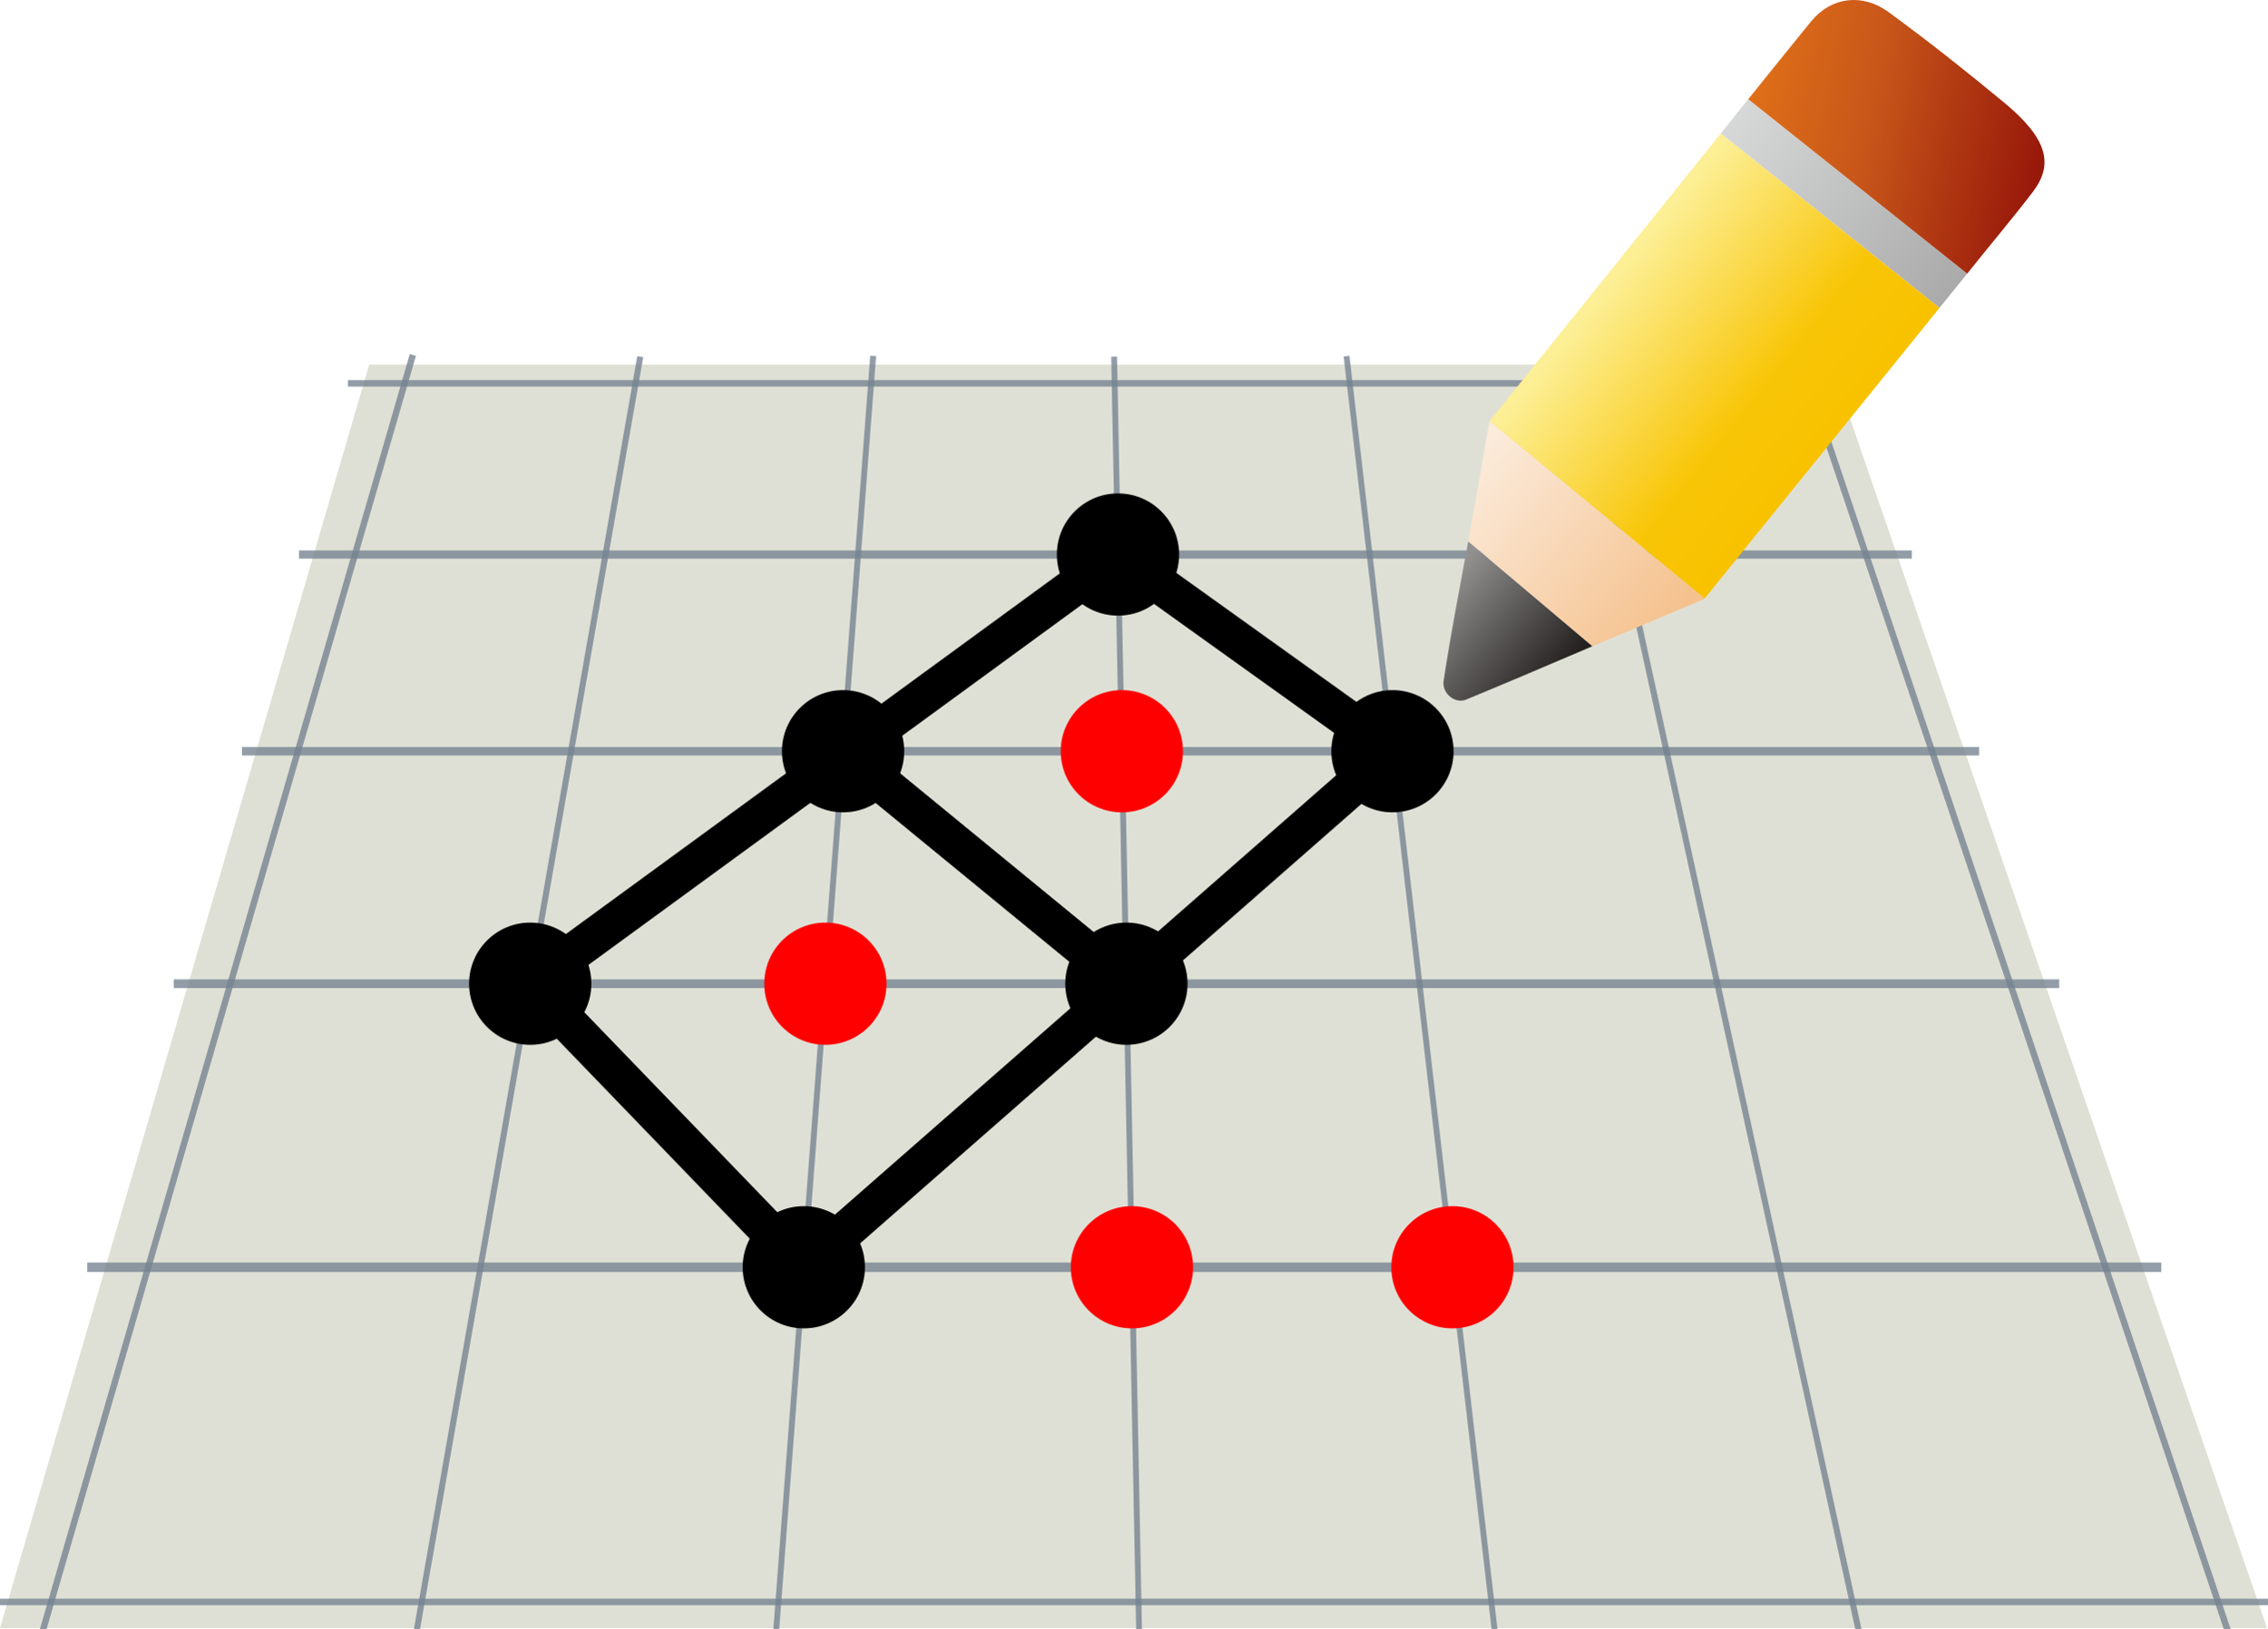
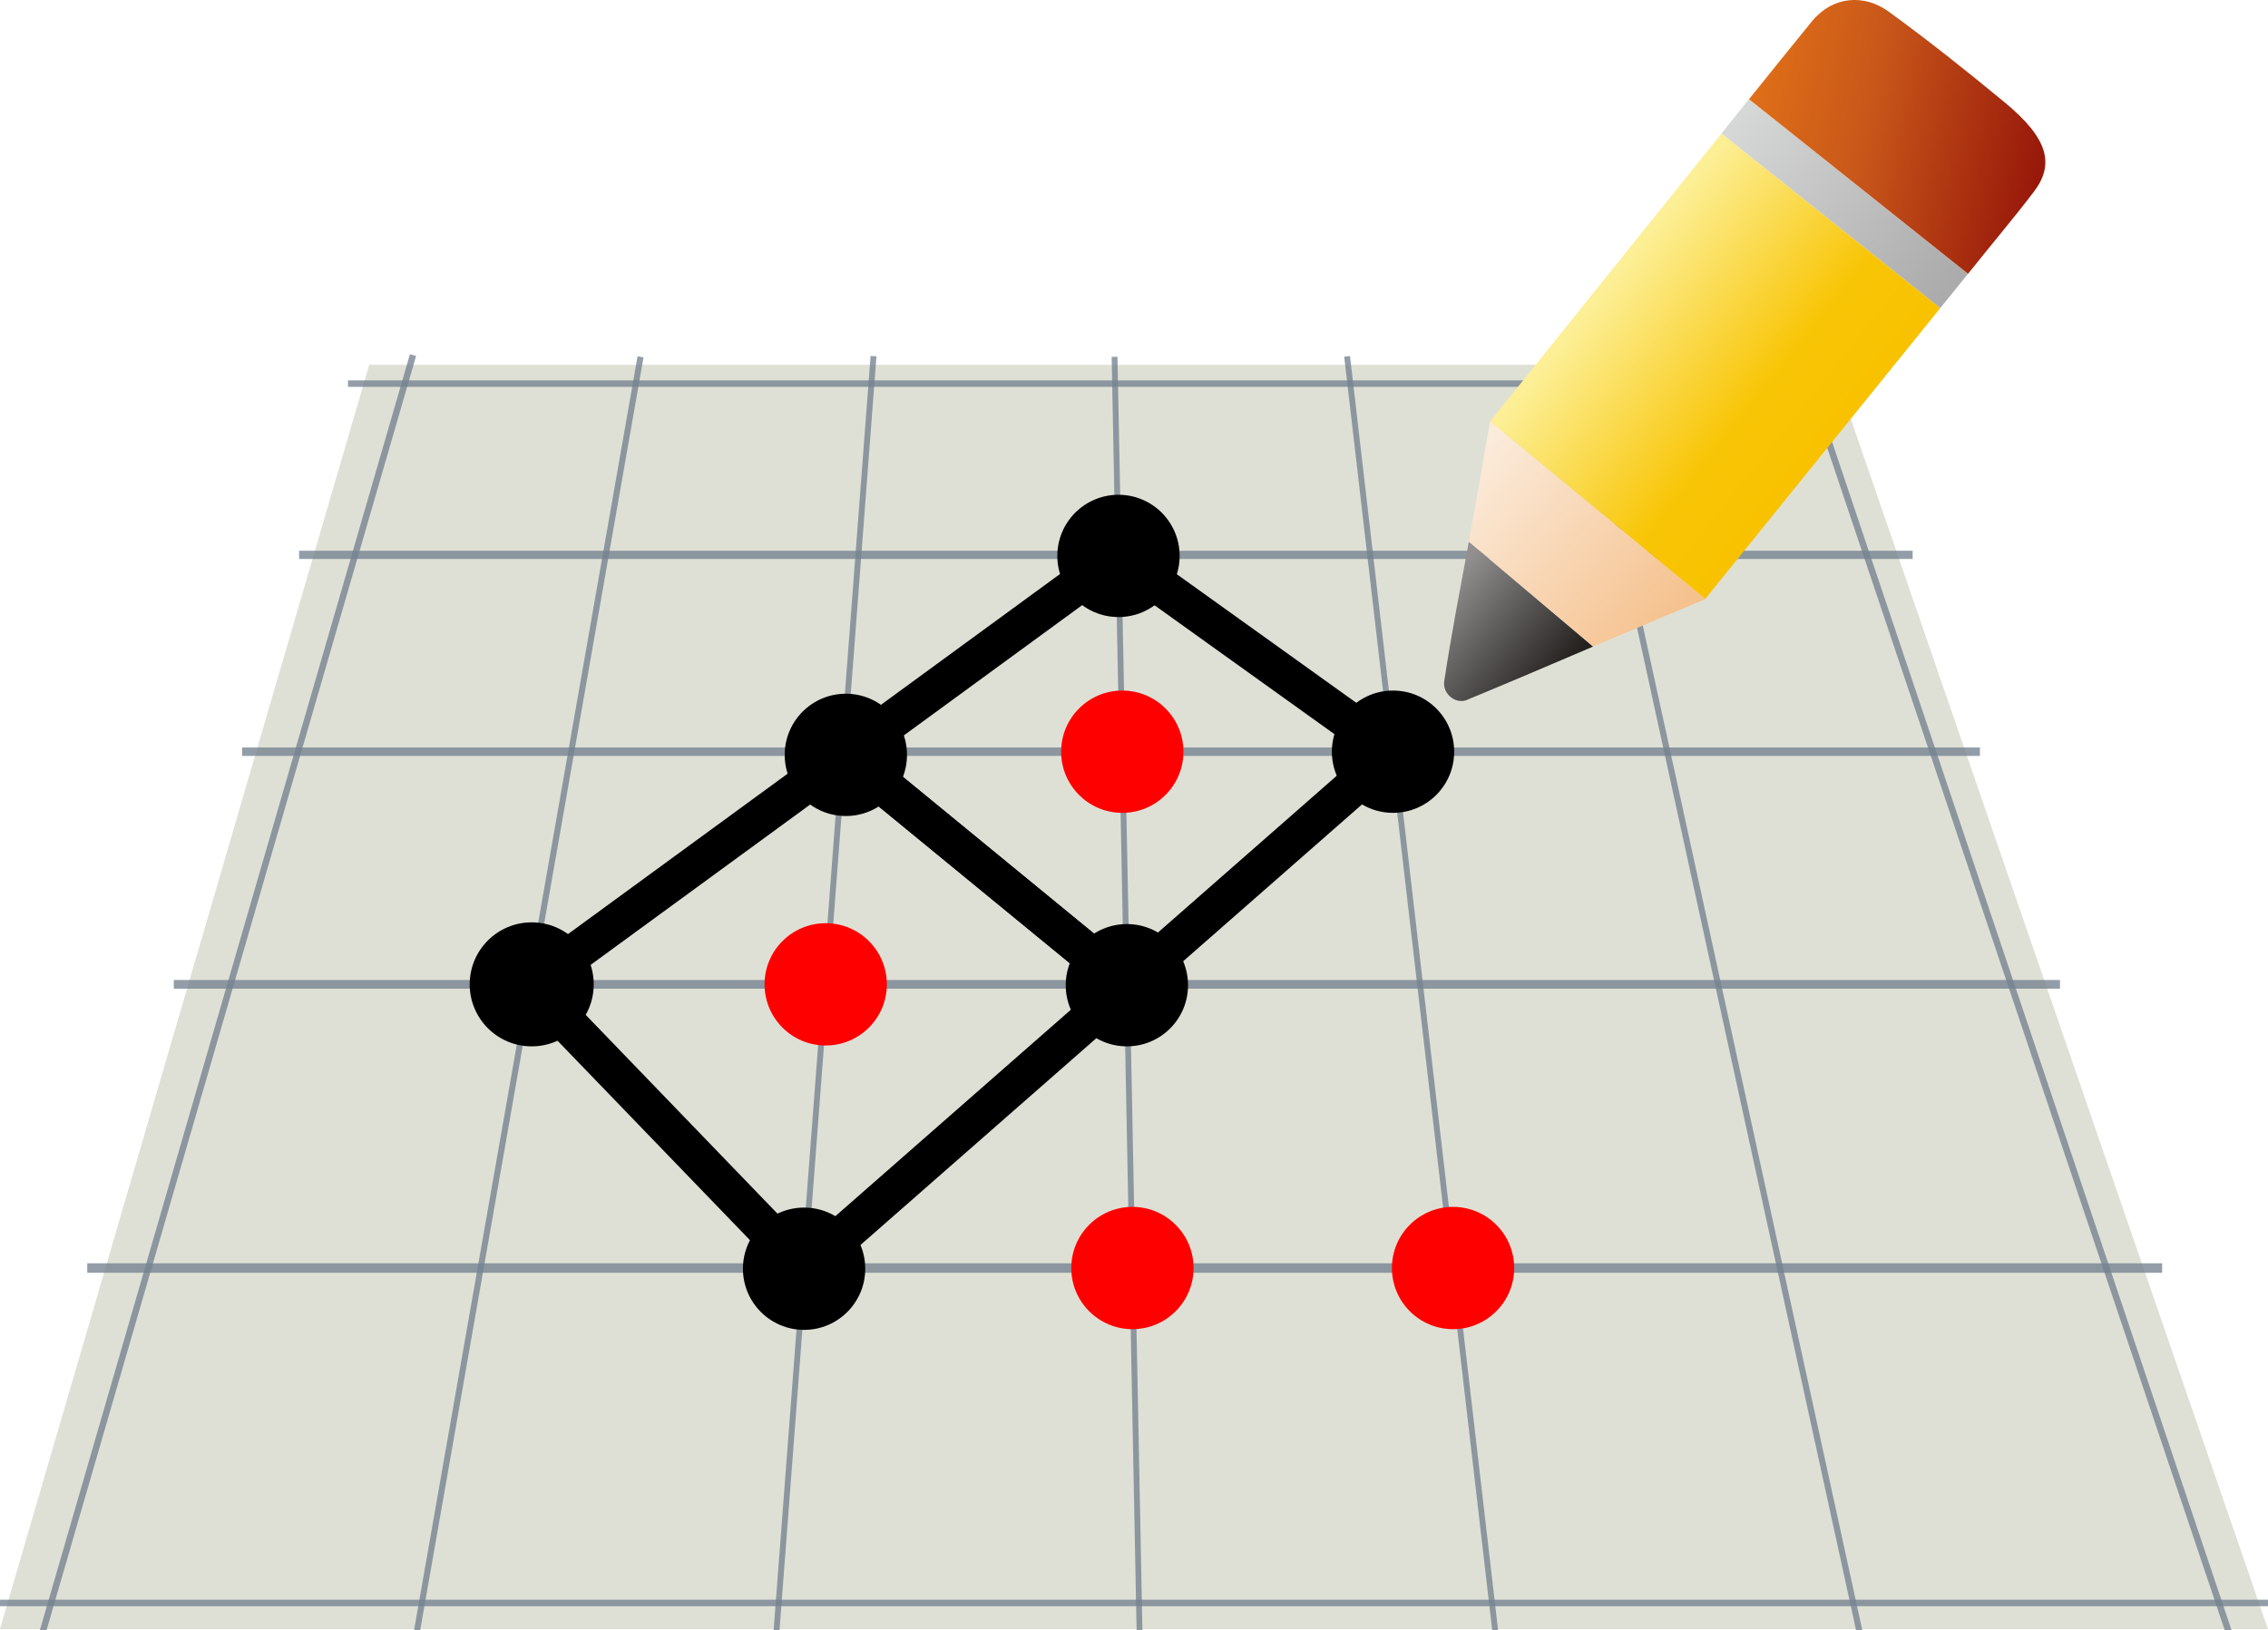
- <svg xmlns="http://www.w3.org/2000/svg" width="293.936" version="1.1" height="211.172" baseProfile="tiny" id="svg3179">
-   <defs id="defs3181">
-     <linearGradient id="linearGradient4047" y1="474.302" x1="602.101" y2="462.989" x2="588.843" gradientUnits="userSpaceOnUse">
-       <stop offset="0" style="stop-color:#24211f;stop-opacity:1;" id="stop4043" />
-       <stop offset="1" style="stop-color:#929190;stop-opacity:1;" id="stop4045" />
+ <svg xmlns="http://www.w3.org/2000/svg" width="256" version="1.1" height="183.92" baseProfile="tiny" id="svg4335">
+   <defs id="defs4337">
+     <linearGradient id="linearGradient4047" y1="474.3" y2="462.99" x1="602.1" gradientUnits="userSpaceOnUse" x2="588.84">
+       <stop offset="0" stop-color="#24211f" id="stop4043" />
+       <stop offset="1" stop-color="#929190" id="stop4045" />
    </linearGradient>
-     <linearGradient id="linearGradient4041">
-       <stop offset="0" style="stop-color:#24211f;stop-opacity:1;" id="stop4043" />
-       <stop offset="1" style="stop-color:#929190;stop-opacity:1;" id="stop4045" />
+     <linearGradient id="linearGradient4055" y1="468.47" y2="448.67" x1="615.54" gradientUnits="userSpaceOnUse" x2="591.49">
+       <stop offset="0" stop-color="#f5c18d" id="stop4051" />
+       <stop offset="1" stop-color="#fbebdb" id="stop4053" />
    </linearGradient>
-     <linearGradient id="linearGradient4055" y1="468.469" x1="615.536" y2="448.67" x2="591.495" gradientUnits="userSpaceOnUse">
-       <stop offset="0" style="stop-color:#f5c18d;stop-opacity:1;" id="stop4051" />
-       <stop offset="1" style="stop-color:#fbebdb;stop-opacity:1;" id="stop4053" />
+     <linearGradient id="linearGradient4079" y1="434" y2="413.84" x1="644" gradientUnits="userSpaceOnUse" x2="618.72">
+       <stop offset="0" stop-color="#f8c200" id="stop4075" />
+       <stop offset="0.306" stop-color="#f8c506" id="stop4081" />
+       <stop offset="1" stop-color="#fcef96" id="stop4077" />
    </linearGradient>
-     <linearGradient id="linearGradient4049">
-       <stop offset="0" style="stop-color:#f5c18d;stop-opacity:1;" id="stop4051" />
-       <stop offset="1" style="stop-color:#fbebdb;stop-opacity:1;" id="stop4053" />
+     <linearGradient id="linearGradient4089" y1="429.74" y2="409.49" x1="647.25" gradientUnits="userSpaceOnUse" x2="621.88">
+       <stop offset="0" stop-color="#ababab" id="stop4085" />
+       <stop offset="1" stop-color="#d6d7d7" id="stop4087" />
    </linearGradient>
-     <linearGradient id="linearGradient4079" y1="433.997" x1="643.997" y2="413.845" x2="618.718" gradientUnits="userSpaceOnUse">
-       <stop offset="0" style="stop-color:#f8c200;stop-opacity:1;" id="stop4075" />
-       <stop offset="0.306" style="stop-color:#f8c506;stop-opacity:1;" id="stop4081" />
-       <stop offset="1" style="stop-color:#fcef96;stop-opacity:1;" id="stop4077" />
-     </linearGradient>
-     <linearGradient id="linearGradient4073">
-       <stop offset="0" style="stop-color:#f8c200;stop-opacity:1;" id="stop4075" />
-       <stop offset="0.306" style="stop-color:#f8c506;stop-opacity:1;" id="stop4081" />
-       <stop offset="1" style="stop-color:#fcef96;stop-opacity:1;" id="stop4077" />
-     </linearGradient>
-     <linearGradient id="linearGradient4089" y1="429.737" x1="647.25" y2="409.487" x2="621.875" gradientUnits="userSpaceOnUse">
-       <stop offset="0" style="stop-color:#ababab;stop-opacity:1;" id="stop4085" />
-       <stop offset="1" style="stop-color:#d6d7d7;stop-opacity:1;" id="stop4087" />
-     </linearGradient>
-     <linearGradient id="linearGradient4083">
-       <stop offset="0" style="stop-color:#ababab;stop-opacity:1;" id="stop4085" />
-       <stop offset="1" style="stop-color:#d6d7d7;stop-opacity:1;" id="stop4087" />
-     </linearGradient>
-     <linearGradient id="linearGradient4097" y1="415.524" x1="656.725" y2="408.718" x2="622.784" gradientUnits="userSpaceOnUse">
-       <stop offset="0" style="stop-color:#98190a;stop-opacity:1;" id="stop4093" />
-       <stop offset="0.6" style="stop-color:#c8561a;stop-opacity:1;" id="stop4099" />
-       <stop offset="1" style="stop-color:#de6e18;stop-opacity:1;" id="stop4095" />
-     </linearGradient>
-     <linearGradient id="linearGradient4091">
-       <stop offset="0" style="stop-color:#98190a;stop-opacity:1;" id="stop4093" />
-       <stop offset="0.6" style="stop-color:#c8561a;stop-opacity:1;" id="stop4099" />
-       <stop offset="1" style="stop-color:#de6e18;stop-opacity:1;" id="stop4095" />
+     <linearGradient id="linearGradient4097" y1="415.52" y2="408.72" x1="656.73" gradientUnits="userSpaceOnUse" x2="622.78">
+       <stop offset="0" stop-color="#98190a" id="stop4093" />
+       <stop offset="0.6" stop-color="#c8561a" id="stop4099" />
+       <stop offset="1" stop-color="#de6e18" id="stop4095" />
    </linearGradient>
  </defs>
-   <g id="layer1" transform="translate(-225.0794,-420.5953)">
-     <g id="g3140" transform="matrix(0.6604416,0,0,0.6604416,225.0794,420.5953)">
-       <g style="display:inline" id="layer1-7" transform="translate(-157.564,-345.0307)">
-         <path style="fill:#dfe0d5;fill-opacity:1;stroke:none;display:inline" id="path5665" d="m 157.564,664.774 c 148.353,0 296.706,0 445.059,0 -28.506,-82.714 -57.011,-165.428 -85.517,-248.141 -95.692,0 -191.384,0 -287.076,0 -24.155,82.714 -48.311,165.428 -72.466,248.141 z" />
-       </g>
-       <g style="display:inline" id="layer2" transform="translate(-157.564,-345.0307)">
-         <path style="fill:none;stroke:#748290;stroke-width:1.865;stroke-linecap:butt;stroke-linejoin:miter;stroke-miterlimit:4;stroke-opacity:0.784;stroke-dasharray:none;display:inline" id="path4171-0" d="m 174.687,593.902 407.162,0" />
-         <path style="fill:none;stroke:#748290;stroke-width:1.708;stroke-linecap:butt;stroke-linejoin:miter;stroke-miterlimit:4;stroke-opacity:0.784;stroke-dasharray:none;display:inline" id="path4171-0-2" d="m 191.67,538.216 370.134,0" />
-         <path style="fill:none;stroke:#748290;stroke-width:1.659;stroke-linecap:butt;stroke-linejoin:miter;stroke-miterlimit:4;stroke-opacity:0.784;stroke-dasharray:none;display:inline" id="path4171-0-2-7" d="m 205.069,492.564 341.021,0" />
-         <path style="fill:none;stroke:#748290;stroke-width:1.614;stroke-linecap:butt;stroke-linejoin:miter;stroke-miterlimit:4;stroke-opacity:0.784;stroke-dasharray:none;display:inline" id="path4171-0-2-7-8" d="m 216.261,453.935 316.626,0" />
-         <path style="fill:none;stroke:#748290;stroke-width:1.189;stroke-linecap:butt;stroke-linejoin:miter;stroke-miterlimit:4;stroke-opacity:0.784;stroke-dasharray:none;display:inline" id="path4171-03-8" d="M 283.256,415.061 239.158,666.444" />
-         <path style="fill:none;stroke:#748290;stroke-width:1.152;stroke-linecap:butt;stroke-linejoin:miter;stroke-miterlimit:4;stroke-opacity:0.784;stroke-dasharray:none;display:inline" id="path4171-03-8-4" d="M 328.976,414.916 309.852,666.332" />
-         <path style="fill:none;stroke:#748290;stroke-width:1.142;stroke-linecap:butt;stroke-linejoin:miter;stroke-miterlimit:4;stroke-opacity:0.784;stroke-dasharray:none;display:inline" id="path4171-03-8-4-9" d="m 376.28,415.063 4.923,251.379" />
-         <path style="fill:none;stroke:#748290;stroke-width:1.199;stroke-linecap:butt;stroke-linejoin:miter;stroke-miterlimit:4;stroke-opacity:0.784;stroke-dasharray:none;display:inline" id="path4171-03-8-6" d="m 467.77,414.923 54.956,251.563" />
-         <path style="fill:none;stroke:#748290;stroke-width:1.147;stroke-linecap:butt;stroke-linejoin:miter;stroke-miterlimit:4;stroke-opacity:0.784;stroke-dasharray:none;display:inline" id="path4171-03-8-4-7" d="m 421.909,414.967 29.221,251.447" />
-         <path style="fill-opacity:1;stroke:#748290;stroke-width:1.276;stroke-linecap:butt;stroke-linejoin:miter;stroke-miterlimit:4;stroke-opacity:0.784;stroke-dasharray:none;display:inline" id="path4531-1" d="m 510.75,414.907 84.542,251.527" />
-         <path style="fill-opacity:1;stroke:#748290;stroke-width:1.26;stroke-linecap:butt;stroke-linejoin:miter;stroke-miterlimit:4;stroke-opacity:0.784;stroke-dasharray:none;display:inline" id="path4529-6" d="M 238.611,414.732 165.601,666.509" />
-         <path style="fill-opacity:1;stroke:#748290;stroke-width:1.273;stroke-linecap:butt;stroke-linejoin:miter;stroke-miterlimit:4;stroke-opacity:0.784;stroke-dasharray:none;display:inline" id="path4527-1" d="m 225.863,420.315 295.574,0" />
-         <path style="fill-opacity:1;stroke:#748290;stroke-width:1.272;stroke-linecap:butt;stroke-linejoin:miter;stroke-miterlimit:4;stroke-opacity:0.784;stroke-dasharray:none;display:inline" id="path4171-03-9-3" d="m 155.517,659.628 448.902,0" />
-         <path style="fill:none;stroke:none;display:inline" id="path5661" d="m 161.805,664.781 c 145.526,0 291.052,0 436.578,0 -27.962,-82.719 -55.925,-165.438 -83.887,-248.156 -93.869,0 -187.737,0 -281.606,0 -23.695,82.719 -47.39,165.438 -71.086,248.156 z" />
-       </g>
-       <g id="layer3" transform="translate(-157.564,-345.0307)">
-         <path style="fill:none;stroke:#000000;stroke-width:7.5;stroke-linecap:butt;stroke-linejoin:miter;stroke-miterlimit:4;stroke-opacity:1;stroke-dasharray:none;marker-start:none;marker-mid:none" id="path6230" d="M 166,147.969 104.094,193.188 157.812,248.875 221.25,193.25 221.125,193.188 166,147.969 z" transform="translate(157.564,345.0307)" />
-         <path style="fill:none;stroke:#000000;stroke-width:7.5;stroke-linecap:butt;stroke-linejoin:miter;stroke-miterlimit:4;stroke-opacity:1;stroke-dasharray:none;marker-start:none;marker-mid:none" id="path4282" d="m 166,147.969 55.125,45.219 0.125,0.062 52.125,-45.719 -53.906,-38.625 L 166,147.969 z" transform="translate(157.564,345.0307)" />
-         <path style="fill:#ff0000;fill-opacity:1;fill-rule:nonzero;stroke:none" id="path3083" d="m 174.033,193.185 c 0,6.627 -5.373,12 -12,12 -6.627,0 -12,-5.373 -12,-12 0,-6.627 5.373,-12 12,-12 6.627,0 12,5.373 12,12 z" transform="translate(157.564,345.0307)" />
-         <path style="fill:#ff0000;fill-opacity:1;fill-rule:nonzero;stroke:none" id="path5467" d="m 234.218,248.874 c 0,6.627 -5.373,12 -12,12 -6.627,0 -12,-5.373 -12,-12 0,-6.627 5.373,-12 12,-12 6.627,0 12,5.373 12,12 z" transform="translate(157.564,345.0307)" />
-         <path style="fill:#ff0000;fill-opacity:1;fill-rule:nonzero;stroke:none" id="path5471" d="m 297.139,248.874 c 0,6.627 -5.373,12 -12,12 -6.627,0 -12,-5.373 -12,-12 0,-6.627 5.373,-12 12,-12 6.627,0 12,5.373 12,12 z" transform="translate(157.564,345.0307)" />
-         <path style="fill:#ff0000;fill-opacity:1;fill-rule:nonzero;stroke:none" id="path5473" d="m 232.234,147.53 c 0,6.627 -5.373,12 -12,12 -6.627,0 -12,-5.373 -12,-12 0,-6.627 5.373,-12 12,-12 6.627,0 12,5.373 12,12 z" transform="translate(157.564,345.0307)" />
-         <path style="fill:#000000;fill-opacity:1;fill-rule:nonzero;stroke:none" id="path7348" d="m 116.088,193.185 c 0,6.627 -5.373,12 -12,12 -6.627,0 -12,-5.373 -12,-12 0,-6.627 5.373,-12 12,-12 6.627,0 12,5.373 12,12 z" transform="translate(157.564,345.0307)" />
-         <path style="fill:#000000;fill-opacity:1;fill-rule:nonzero;stroke:none" id="path7350" d="m 169.797,248.874 c 0,6.627 -5.373,12 -12,12 -6.627,0 -12,-5.373 -12,-12 0,-6.627 5.373,-12 12,-12 6.627,0 12,5.373 12,12 z" transform="translate(157.564,345.0307)" />
-         <path style="fill:#000000;fill-opacity:1;fill-rule:nonzero;stroke:none" id="path7354" d="m 233.128,193.185 c 0,6.627 -5.373,12 -12,12 -6.627,0 -12,-5.373 -12,-12 0,-6.627 5.373,-12 12,-12 6.627,0 12,5.373 12,12 z" transform="translate(157.564,345.0307)" />
-         <path style="fill:#000000;fill-opacity:1;fill-rule:nonzero;stroke:none" id="path7356" d="m 285.362,147.53 c 0,6.627 -5.373,12 -12,12 -6.627,0 -12,-5.373 -12,-12 0,-6.627 5.373,-12 12,-12 6.627,0 12,5.373 12,12 z" transform="translate(157.564,345.0307)" />
-         <path style="fill:#000000;fill-opacity:1;fill-rule:nonzero;stroke:none" id="path7358" d="m 231.477,108.899 c 0,6.627 -5.373,12 -12,12 -6.627,0 -12,-5.373 -12,-12 0,-6.627 5.373,-12 12,-12 6.627,0 12,5.373 12,12 z" transform="translate(157.564,345.0307)" />
-         <path style="fill:#000000;fill-opacity:1;fill-rule:nonzero;stroke:none" id="path7360" d="m 177.506,147.53 c 0,6.627 -5.373,12 -12,12 -6.627,0 -12,-5.373 -12,-12 0,-6.627 5.373,-12 12,-12 6.627,0 12,5.373 12,12 z" transform="translate(157.564,345.0307)" />
-       </g>
-       <g style="display:inline" id="layer4" transform="translate(-157.564,-345.0307)">
-         <g id="g4101" transform="matrix(1.639269,0,0,1.639269,-518.701,-305.6447)">
-           <path style="fill:url(#linearGradient4047);fill-opacity:1;stroke:none" id="path4020" d="m 603.25,474.344 c -4.727,-3.983 -10.465,-8.839 -14.875,-12.562 -1.03,5.607 -2.125,11.205 -2.969,16.844 -0.113,1.483 1.522,2.754 2.906,2.031 4.999,-2.059 9.963,-4.195 14.938,-6.312 z" />
-           <path style="fill:url(#linearGradient4055);fill-opacity:1;stroke:none" id="path4026" d="m 616.688,468.625 -25.656,-21.156 -0.094,-0.094 -0.031,0.031 c -0.834,4.793 -1.652,9.59 -2.531,14.375 4.41,3.724 10.148,8.579 14.875,12.562 4.455,-1.896 8.918,-3.765 13.375,-5.656 0.018,-0.023 0.044,-0.04 0.062,-0.062 z" />
-           <path style="fill:url(#linearGradient4079);fill-opacity:1;stroke:none" id="path4036" d="m 618.625,412.906 -27.688,34.469 0.094,0.094 25.656,21.156 c 9.369,-11.611 18.754,-23.205 28.125,-34.812 l -0.031,-0.031 -26.156,-20.875 z" />
-           <path style="fill:url(#linearGradient4089);fill-opacity:1;stroke:none" id="path4023" d="m 618.625,412.906 26.156,20.875 0.031,0.031 c 1.103,-1.366 2.21,-2.727 3.312,-4.094 l -26.219,-20.906 -3.281,4.094 z" />
-           <path style="fill:url(#linearGradient4097);fill-opacity:1;stroke:none" id="path4003" d="m 621.906,408.812 c 8.74,6.969 17.479,13.938 26.219,20.906 2.606,-3.282 5.323,-6.476 7.867,-9.808 2.535,-3.321 1.741,-6.414 -3.495,-10.737 -4.518,-3.73 -9.104,-7.383 -13.84,-10.83 -2.967,-2.159 -6.722,-1.895 -9.217,1.141 -1.647,2.003 -5.906,7.309 -7.533,9.328 z" />
-         </g>
-       </g>
+   <g id="layer1" transform="translate(-157.564,-444.815)">
+     <path fill="#dfe0d5" id="path5665" d="m157.56,628.73h256c-16.397-47.577-32.793-95.155-49.19-142.73h-165.13c-13.894,47.577-27.789,95.155-41.683,142.73z" />
+   </g>
+   <g stroke-opacity="0.784" stroke-dasharray="none" stroke="#748290" stroke-linejoin="miter" id="layer2" stroke-linecap="butt" transform="translate(-157.564,-444.815)" stroke-miterlimit="4">
+     <path fill="none" id="path4171-0" stroke-width="1.865" d="m174.69,593.9,407.16,0" transform="matrix(0.5752041,0,0,0.5752041,66.93256,246.3519)" />
+     <path fill="none" id="path4171-0-2" stroke-width="1.708" d="m191.67,538.22,370.13,0" transform="matrix(0.5752041,0,0,0.5752041,66.93256,246.3519)" />
+     <path fill="none" id="path4171-0-2-7" stroke-width="1.659" d="m205.07,492.56,341.02,0" transform="matrix(0.5752041,0,0,0.5752041,66.93256,246.3519)" />
+     <path fill="none" id="path4171-0-2-7-8" stroke-width="1.614" d="m216.26,453.93,316.63,0" transform="matrix(0.5752041,0,0,0.5752041,66.93256,246.3519)" />
+     <path fill="none" id="path4171-03-8" stroke-width="1.189" d="M283.26,415.06,239.16,666.44" transform="matrix(0.5752041,0,0,0.5752041,66.93256,246.3519)" />
+     <path fill="none" id="path4171-03-8-4" stroke-width="1.152" d="M328.98,414.92,309.85,666.33" transform="matrix(0.5752041,0,0,0.5752041,66.93256,246.3519)" />
+     <path fill="none" id="path4171-03-8-4-9" stroke-width="1.142" d="m376.28,415.06,4.923,251.38" transform="matrix(0.5752041,0,0,0.5752041,66.93256,246.3519)" />
+     <path fill="none" id="path4171-03-8-6" stroke-width="1.199" d="m467.77,414.92,54.956,251.56" transform="matrix(0.5752041,0,0,0.5752041,66.93256,246.3519)" />
+     <path fill="none" id="path4171-03-8-4-7" stroke-width="1.147" d="m421.91,414.97,29.221,251.45" transform="matrix(0.5752041,0,0,0.5752041,66.93256,246.3519)" />
+     <path id="path4531-1" stroke-width="1.276" d="m510.75,414.91,84.542,251.53" transform="matrix(0.5752041,0,0,0.5752041,66.93256,246.3519)" />
+     <path id="path4529-6" stroke-width="1.26" d="M238.61,414.73,165.6,666.51" transform="matrix(0.5752041,0,0,0.5752041,66.93256,246.3519)" />
+     <path id="path4527-1" stroke-width="1.273" d="m225.86,420.32,295.57,0" transform="matrix(0.5752041,0,0,0.5752041,66.93256,246.3519)" />
+     <path id="path4171-03-9-3" stroke-width="1.272" d="m155.52,659.63,448.9,0" transform="matrix(0.5752041,0,0,0.5752041,66.93256,246.3519)" />
+   </g>
+   <g id="layer3" transform="translate(-157.564,-444.815)">
+     <path stroke-dasharray="none" fill="none" stroke="#000" stroke-linejoin="miter" style="marker-start:none;marker-mid:none;" id="path6230" stroke-linecap="butt" stroke-width="4.314" d="m253.05,530.02-35.609,26.01,30.899,32.032,36.49-31.996-0.072-0.036-31.708-26.01z" stroke-miterlimit="4" />
+     <path stroke-dasharray="none" fill="none" stroke="#000" stroke-linejoin="miter" style="marker-start:none;marker-mid:none;" id="path4282" stroke-linecap="butt" stroke-width="4.314" d="m252.98,529.99,31.708,26.01,0.072,0.036,29.983-26.298-31.007-22.217-30.755,22.469z" stroke-miterlimit="4" />
+     <path fill="#F00" fill-rule="nonzero" id="path3083" d="m174.03,193.19c0,6.627-5.373,12-12,12s-12-5.373-12-12,5.373-12,12-12,12,5.373,12,12z" transform="matrix(0.5752041,0,0,0.5752041,157.564,444.8151)" />
+     <path fill="#F00" fill-rule="nonzero" id="path5467" d="m234.22,248.87c0,6.627-5.373,12-12,12s-12-5.373-12-12,5.373-12,12-12,12,5.373,12,12z" transform="matrix(0.5752041,0,0,0.5752041,157.564,444.8132)" />
+     <path fill="#F00" fill-rule="nonzero" id="path5471" d="m297.14,248.87c0,6.627-5.373,12-12,12s-12-5.373-12-12,5.373-12,12-12,12,5.373,12,12z" transform="matrix(0.5752041,0,0,0.5752041,157.5638,444.8132)" />
+     <path fill="#F00" fill-rule="nonzero" id="path5473" d="m232.23,147.53c0,6.627-5.373,12-12,12s-12-5.373-12-12,5.373-12,12-12,12,5.373,12,12z" transform="matrix(0.5752041,0,0,0.5752041,157.5641,444.8167)" />
+     <path fill="#000" fill-rule="nonzero" id="path7348" d="m224.58,555.94c0,3.866-3.134,7-7,7s-7-3.134-7-7,3.134-7,7-7,7,3.134,7,7z" />
+     <path fill="#000" fill-rule="nonzero" id="path7350" d="m169.8,248.87c0,6.627-5.373,12-12,12s-12-5.373-12-12,5.373-12,12-12,12,5.373,12,12z" transform="matrix(0.5752041,0,0,0.5752041,157.5582,444.8925)" />
+     <path fill="#000" fill-rule="nonzero" id="path7354" d="m233.13,193.19c0,6.627-5.373,12-12,12s-12-5.373-12-12,5.373-12,12-12,12,5.373,12,12z" transform="matrix(0.5752041,0,0,0.5752041,157.5659,444.9123)" />
+     <path fill="#000" fill-rule="nonzero" id="path7356" d="m285.36,147.53c0,6.627-5.373,12-12,12s-12-5.373-12-12,5.373-12,12-12,12,5.373,12,12z" transform="matrix(0.5752041,0,0,0.5752041,157.5642,444.8167)" />
+     <path fill="#000" fill-rule="nonzero" id="path7358" d="m231.48,108.9c0,6.627-5.373,12-12,12s-12-5.373-12-12,5.373-12,12-12,12,5.373,12,12z" transform="matrix(0.5752041,0,0,0.5752041,157.5664,444.9334)" />
+     <path fill="#000" fill-rule="nonzero" id="path7360" d="m177.51,147.53c0,6.627-5.373,12-12,12s-12-5.373-12-12,5.373-12,12-12,12,5.373,12,12z" transform="matrix(0.5752041,0,0,0.5752041,157.8367,445.1741)" />
+   </g>
+   <g id="layer4" transform="translate(-157.564,-444.815)">
+     <g id="g4101" transform="matrix(0.9429142,0,0,0.9429142,-231.4264,70.54387)">
+       <path fill="url(#linearGradient4047)" id="path4020" d="m603.25,474.34c-4.727-3.983-10.465-8.839-14.875-12.562-1.03,5.607-2.125,11.205-2.969,16.844-0.113,1.483,1.522,2.754,2.906,2.031,4.999-2.059,9.963-4.195,14.938-6.312z" />
+       <path fill="url(#linearGradient4055)" id="path4026" d="m616.69,468.62-25.656-21.156-0.094-0.094-0.031,0.031c-0.834,4.793-1.652,9.59-2.531,14.375,4.41,3.724,10.148,8.579,14.875,12.562,4.455-1.896,8.918-3.765,13.375-5.656,0.018-0.023,0.044-0.04,0.062-0.062z" />
+       <path fill="url(#linearGradient4079)" id="path4036" d="m618.62,412.91-27.688,34.469,0.094,0.094,25.656,21.156c9.369-11.611,18.754-23.205,28.125-34.812l-0.031-0.031-26.156-20.875z" />
+       <path fill="url(#linearGradient4089)" id="path4023" d="m618.62,412.91,26.156,20.875,0.031,0.031c1.103-1.366,2.21-2.728,3.312-4.094l-26.219-20.906-3.281,4.094z" />
+       <path fill="url(#linearGradient4097)" id="path4003" d="m621.91,408.81c8.74,6.969,17.479,13.938,26.219,20.906,2.606-3.282,5.324-6.476,7.867-9.808,2.535-3.321,1.741-6.414-3.495-10.737-4.518-3.73-9.104-7.383-13.84-10.83-2.967-2.159-6.721-1.895-9.217,1.141-1.647,2.003-5.906,7.309-7.533,9.328z" />
    </g>
  </g>
</svg>
